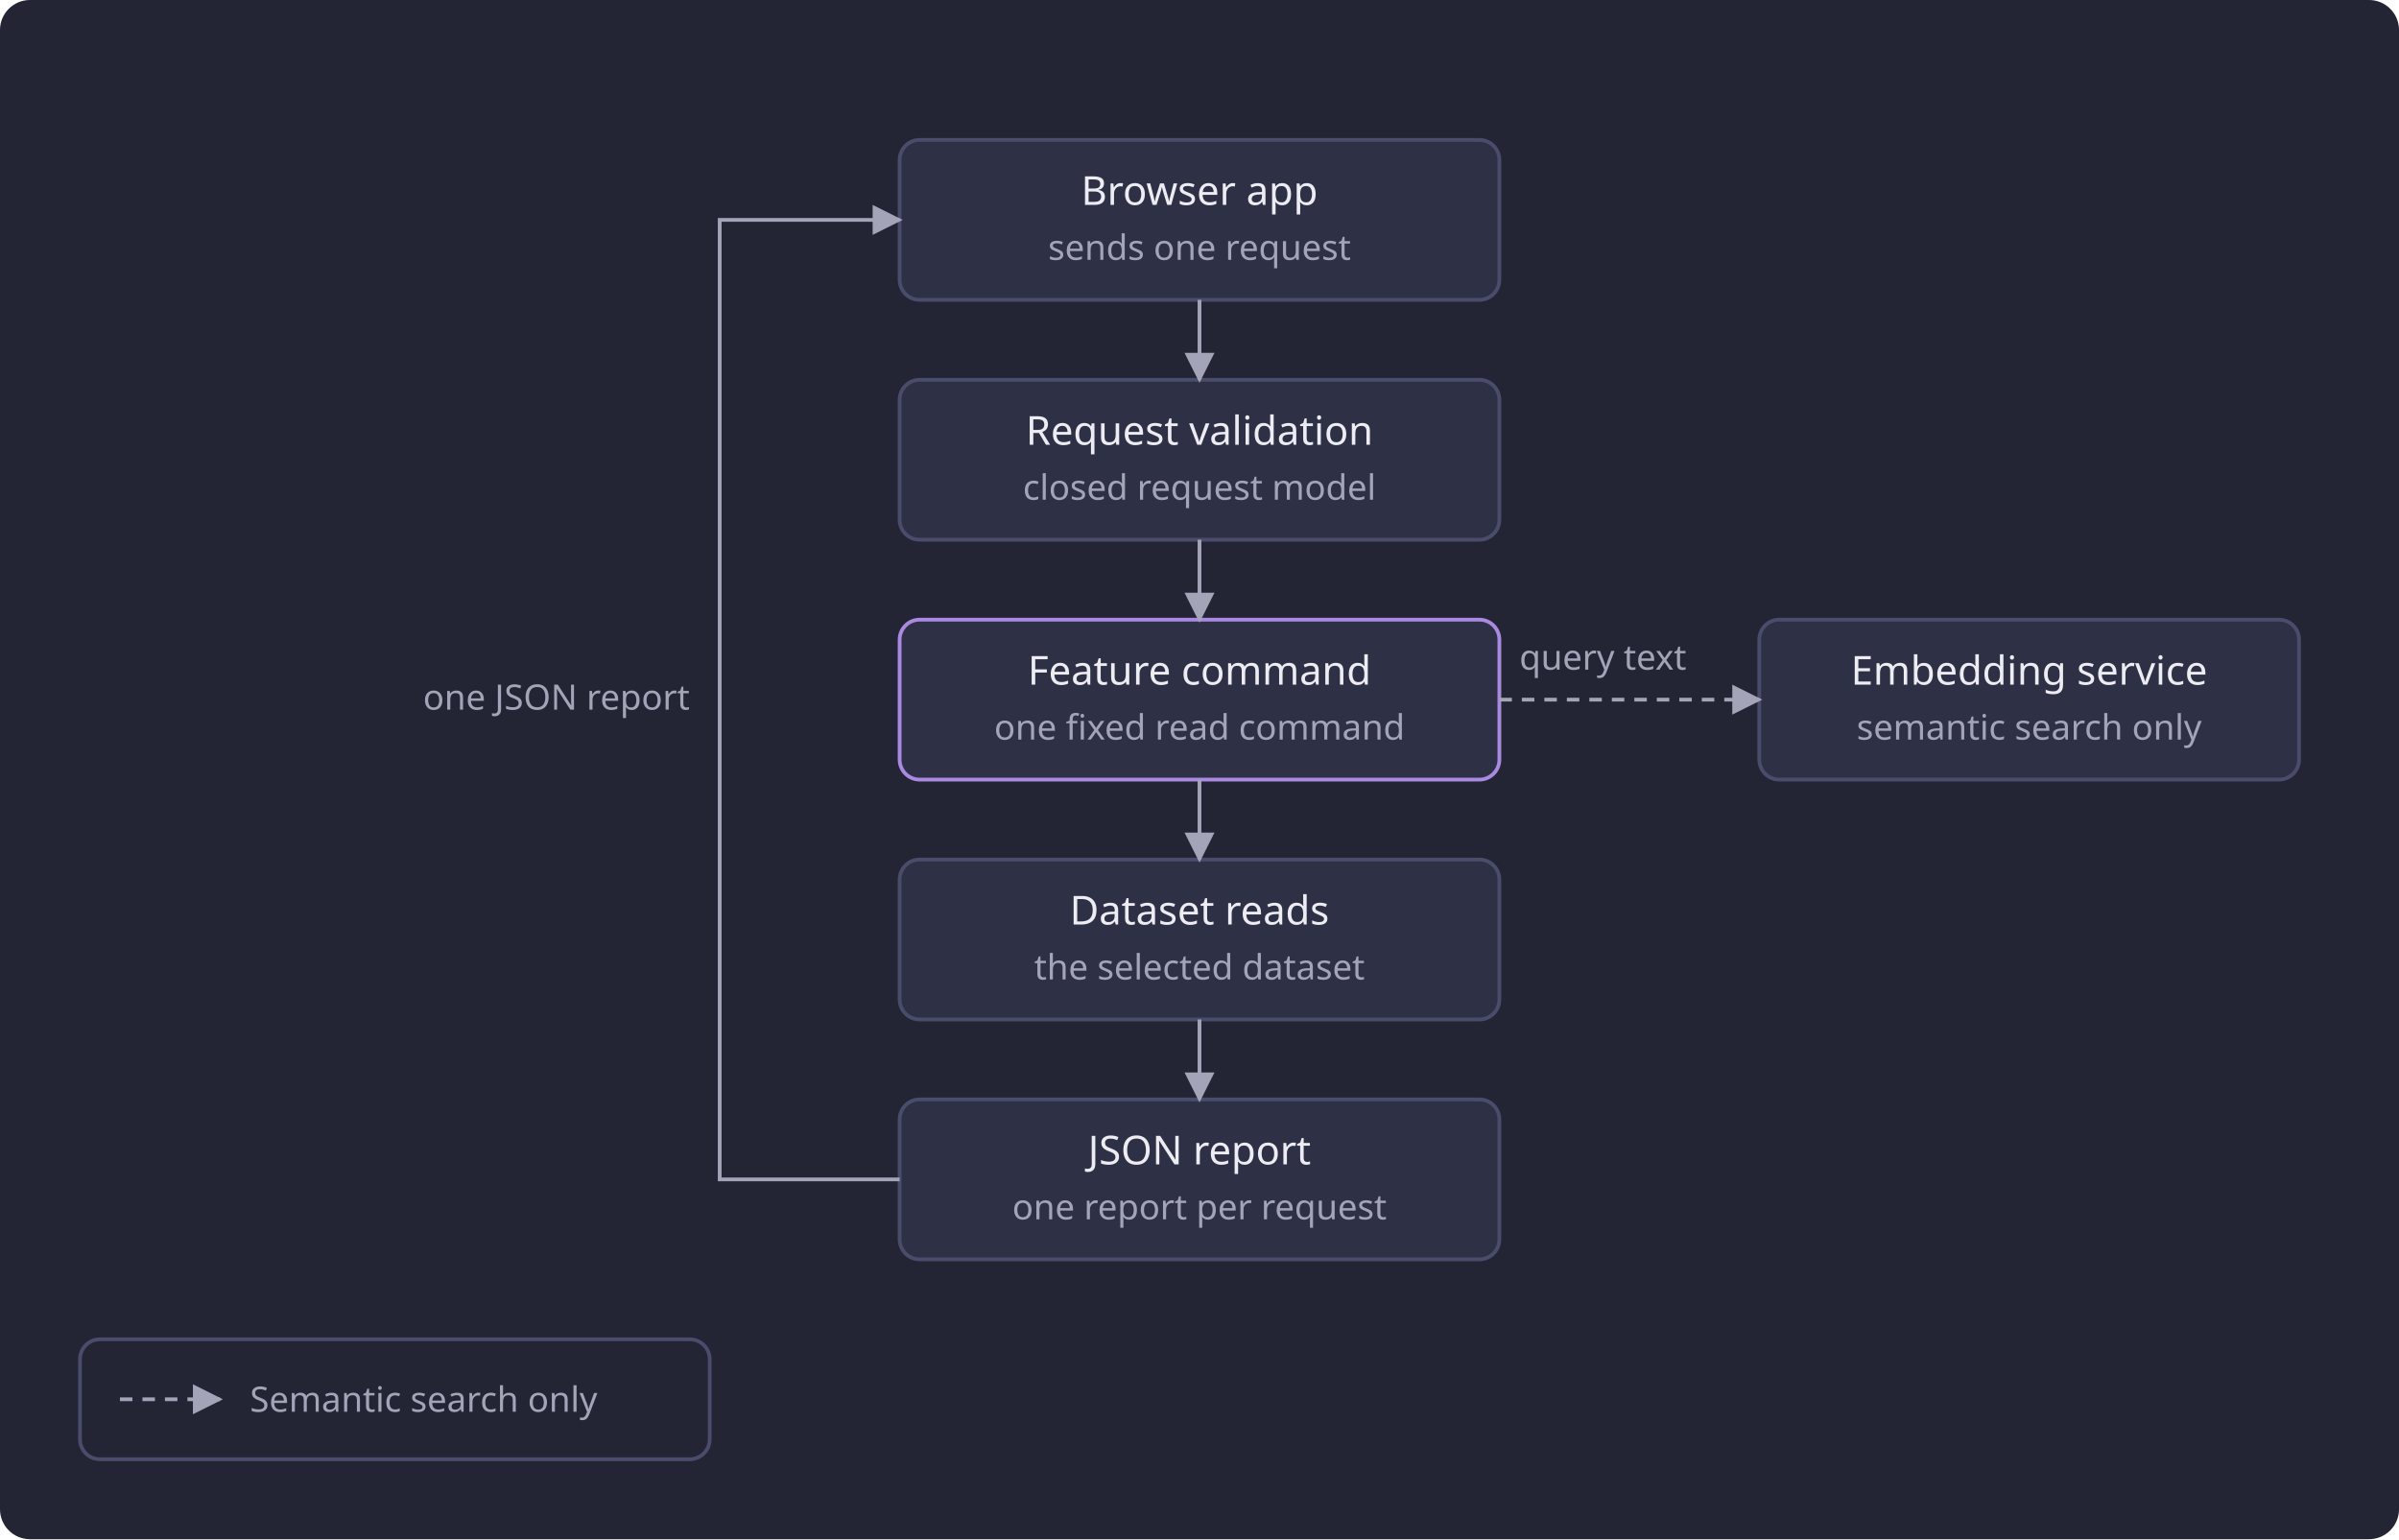
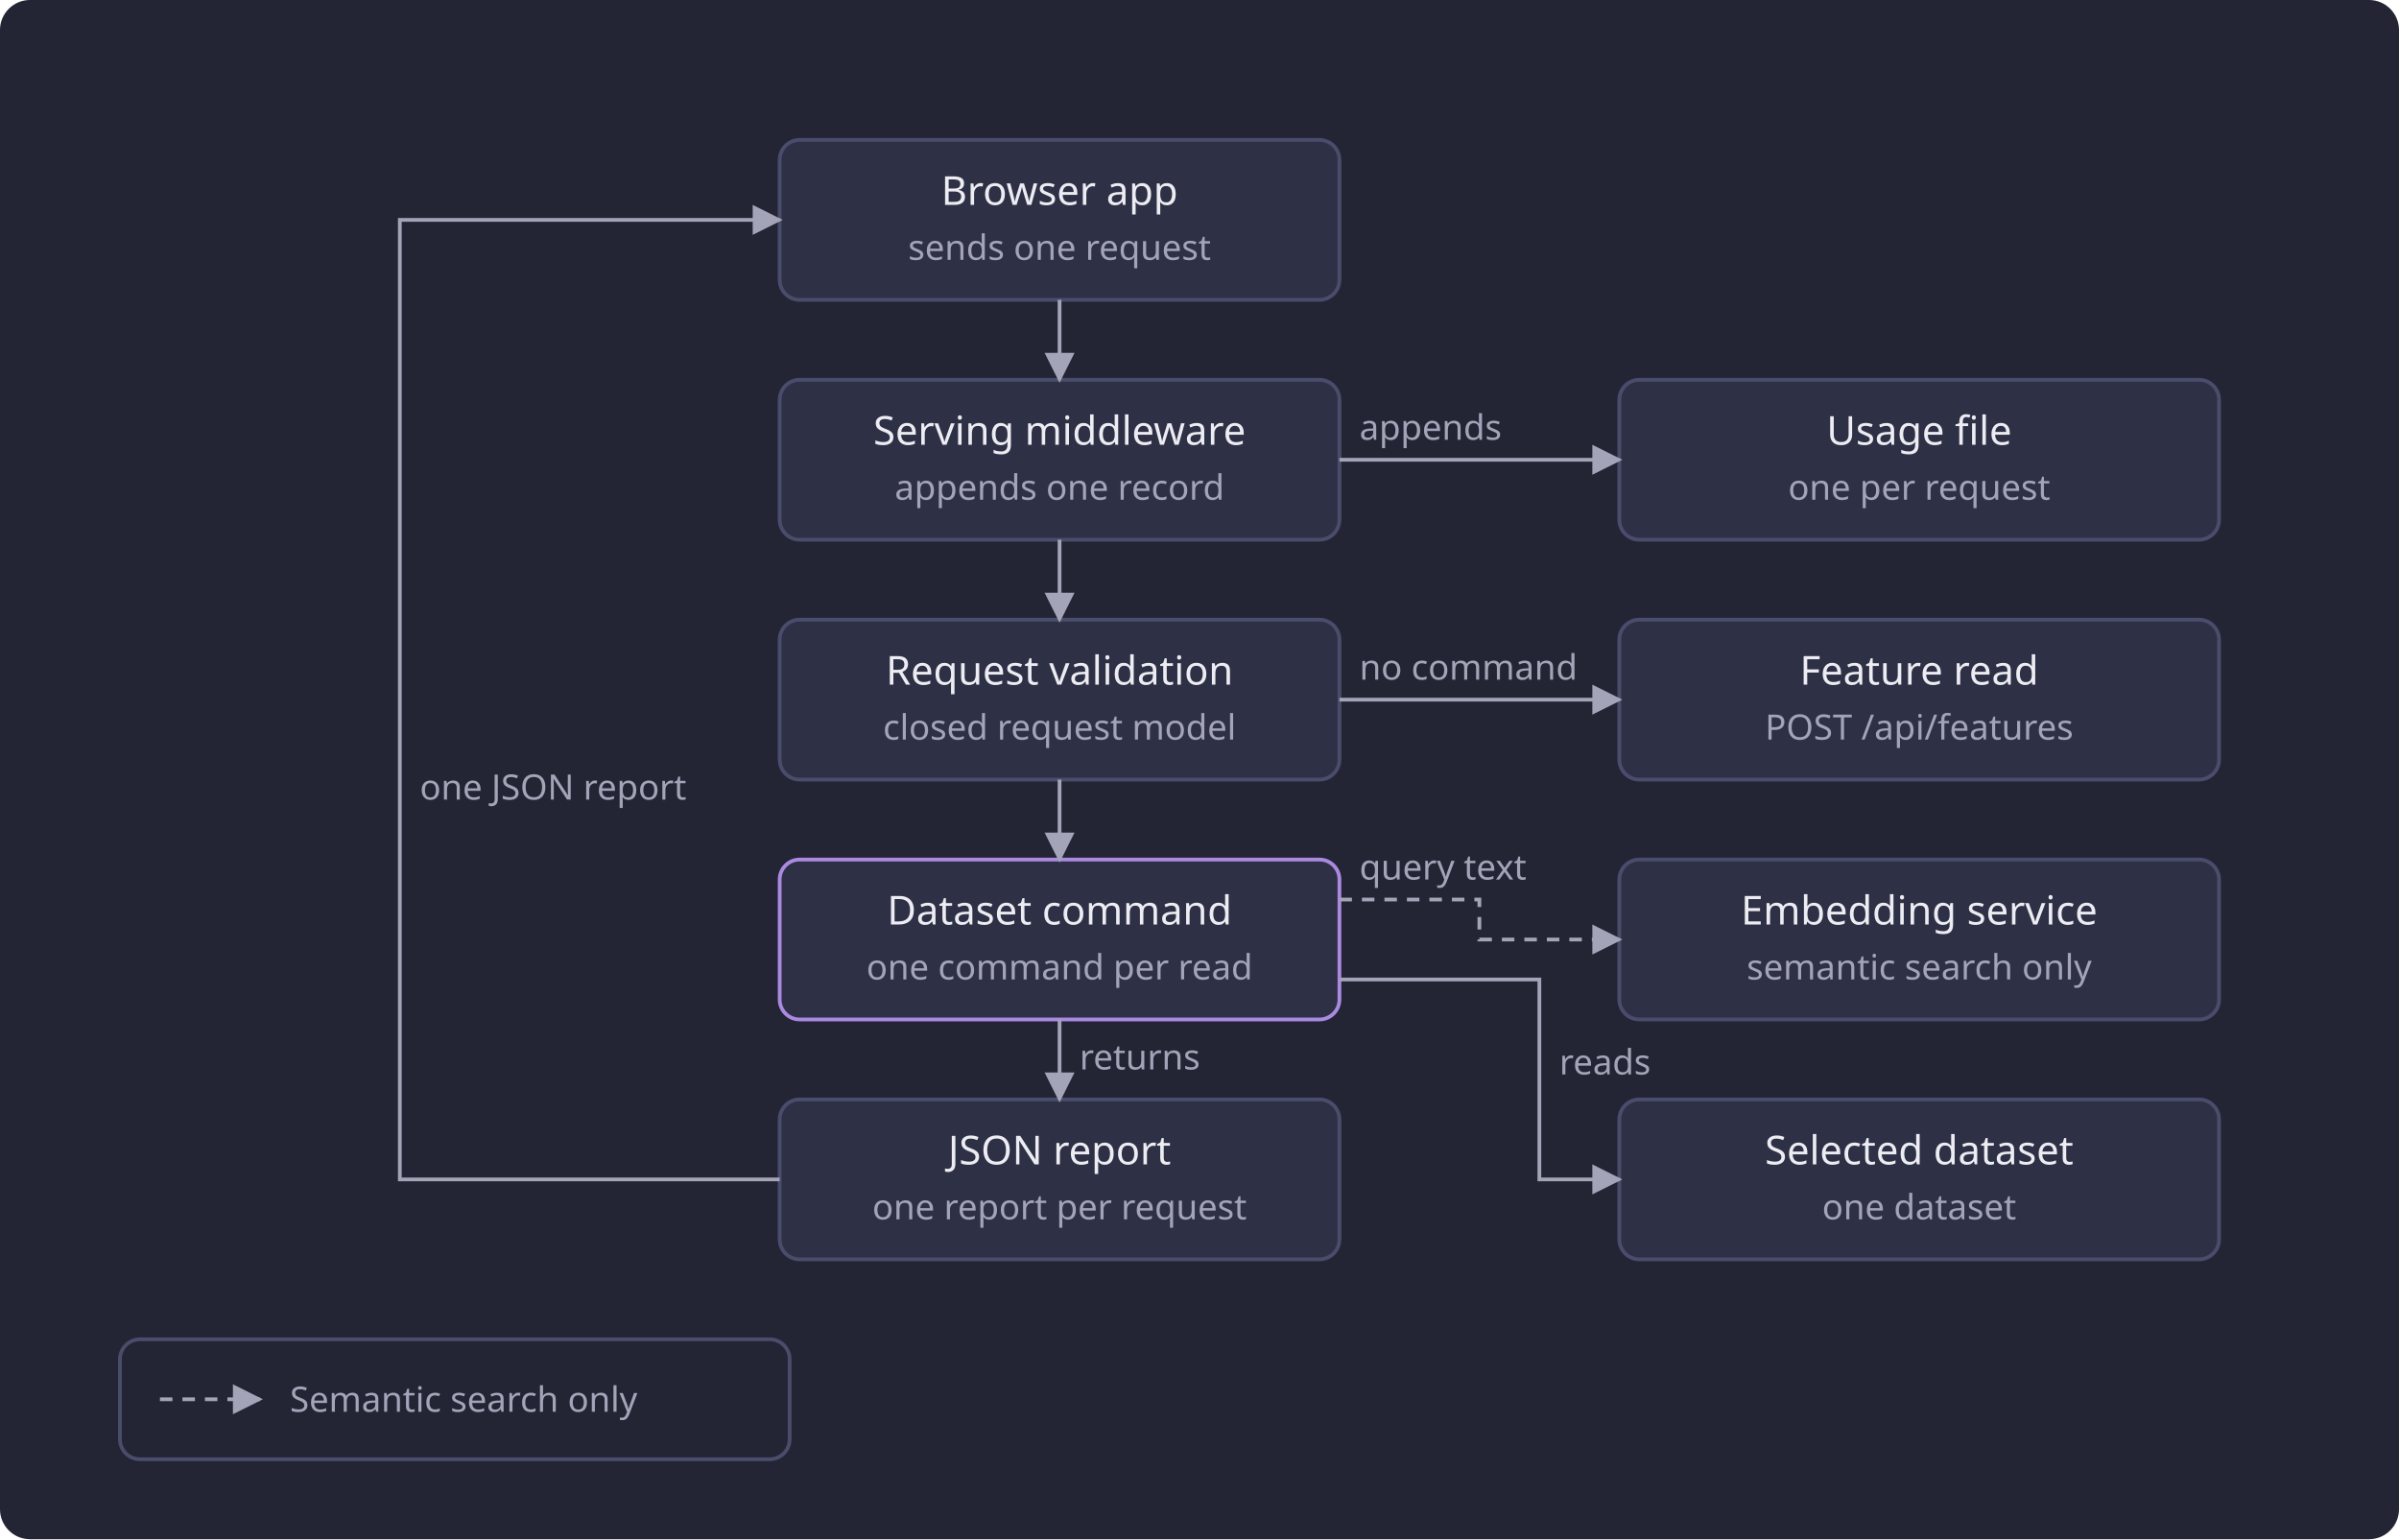
<svg xmlns="http://www.w3.org/2000/svg" viewBox="0 0 960 616" role="img" aria-labelledby="t d" font-family="system-ui, sans-serif">
  <defs>
    <marker id="arrow" viewBox="0 0 10 10" refX="9" refY="5" markerWidth="8" markerHeight="8" orient="auto-start-reverse">
      <path d="M0 0 L10 5 L0 10 z" fill="#a3a4b8" />
    </marker>
  </defs>
  <rect width="960" height="616" rx="12" fill="#232434" />
-   <rect x="360" y="56" width="240" height="64" rx="8" fill="#2e3045" stroke="#4a4c6b" stroke-width="1.5" />
-   <text x="480" y="82" text-anchor="middle" font-size="16" fill="#ececf2">Browser app</text>
-   <text x="480" y="104" text-anchor="middle" font-size="14" fill="#a3a4b8">sends one request</text>
-   <rect x="360" y="152" width="240" height="64" rx="8" fill="#2e3045" stroke="#4a4c6b" stroke-width="1.5" />
-   <text x="480" y="178" text-anchor="middle" font-size="16" fill="#ececf2">Request validation</text>
-   <text x="480" y="200" text-anchor="middle" font-size="14" fill="#a3a4b8">closed request model</text>
-   <rect x="360" y="248" width="240" height="64" rx="8" fill="#2e3045" stroke="#a98ae0" stroke-width="1.5" />
-   <text x="480" y="274" text-anchor="middle" font-size="16" fill="#ececf2">Feature command</text>
-   <text x="480" y="296" text-anchor="middle" font-size="14" fill="#a3a4b8">one fixed read command</text>
-   <rect x="360" y="344" width="240" height="64" rx="8" fill="#2e3045" stroke="#4a4c6b" stroke-width="1.5" />
-   <text x="480" y="370" text-anchor="middle" font-size="16" fill="#ececf2">Dataset reads</text>
-   <text x="480" y="392" text-anchor="middle" font-size="14" fill="#a3a4b8">the selected dataset</text>
-   <rect x="360" y="440" width="240" height="64" rx="8" fill="#2e3045" stroke="#4a4c6b" stroke-width="1.5" />
-   <text x="480" y="466" text-anchor="middle" font-size="16" fill="#ececf2">JSON report</text>
-   <text x="480" y="488" text-anchor="middle" font-size="14" fill="#a3a4b8">one report per request</text>
-   <rect x="704" y="248" width="216" height="64" rx="8" fill="#2e3045" stroke="#4a4c6b" stroke-width="1.5" />
-   <text x="812" y="274" text-anchor="middle" font-size="16" fill="#ececf2">Embedding service</text>
-   <text x="812" y="296" text-anchor="middle" font-size="14" fill="#a3a4b8">semantic search only</text>
-   <line x1="480" y1="120" x2="480" y2="152" stroke="#a3a4b8" stroke-width="1.5" marker-end="url(#arrow)" />
-   <line x1="480" y1="216" x2="480" y2="248" stroke="#a3a4b8" stroke-width="1.5" marker-end="url(#arrow)" />
-   <line x1="480" y1="312" x2="480" y2="344" stroke="#a3a4b8" stroke-width="1.5" marker-end="url(#arrow)" />
-   <line x1="480" y1="408" x2="480" y2="440" stroke="#a3a4b8" stroke-width="1.5" marker-end="url(#arrow)" />
-   <line x1="600" y1="280" x2="704" y2="280" stroke="#a3a4b8" stroke-width="1.5" stroke-dasharray="5 4" marker-end="url(#arrow)" />
-   <text x="608" y="268" font-size="14" fill="#a3a4b8">query text</text>
-   <path d="M360 472 H288 V88 H360" fill="none" stroke="#a3a4b8" stroke-width="1.5" marker-end="url(#arrow)" />
-   <text x="276" y="284" text-anchor="end" font-size="14" fill="#a3a4b8">one JSON report</text>
-   <rect x="32" y="536" width="252" height="48" rx="8" fill="none" stroke="#4a4c6b" stroke-width="1.5" />
-   <line x1="48" y1="560" x2="88" y2="560" stroke="#a3a4b8" stroke-width="1.5" stroke-dasharray="5 4" marker-end="url(#arrow)" />
-   <text x="100" y="565" font-size="14" fill="#a3a4b8">Semantic search only</text>
+   <rect x="312" y="56" width="224" height="64" rx="8" fill="#2e3045" stroke="#4a4c6b" stroke-width="1.5" />
+   <text x="424" y="82" text-anchor="middle" font-size="16" fill="#ececf2">Browser app</text>
+   <text x="424" y="104" text-anchor="middle" font-size="14" fill="#a3a4b8">sends one request</text>
+   <rect x="312" y="152" width="224" height="64" rx="8" fill="#2e3045" stroke="#4a4c6b" stroke-width="1.5" />
+   <text x="424" y="178" text-anchor="middle" font-size="16" fill="#ececf2">Serving middleware</text>
+   <text x="424" y="200" text-anchor="middle" font-size="14" fill="#a3a4b8">appends one record</text>
+   <rect x="312" y="248" width="224" height="64" rx="8" fill="#2e3045" stroke="#4a4c6b" stroke-width="1.5" />
+   <text x="424" y="274" text-anchor="middle" font-size="16" fill="#ececf2">Request validation</text>
+   <text x="424" y="296" text-anchor="middle" font-size="14" fill="#a3a4b8">closed request model</text>
+   <rect x="312" y="344" width="224" height="64" rx="8" fill="#2e3045" stroke="#a98ae0" stroke-width="1.5" />
+   <text x="424" y="370" text-anchor="middle" font-size="16" fill="#ececf2">Dataset command</text>
+   <text x="424" y="392" text-anchor="middle" font-size="14" fill="#a3a4b8">one command per read</text>
+   <rect x="312" y="440" width="224" height="64" rx="8" fill="#2e3045" stroke="#4a4c6b" stroke-width="1.5" />
+   <text x="424" y="466" text-anchor="middle" font-size="16" fill="#ececf2">JSON report</text>
+   <text x="424" y="488" text-anchor="middle" font-size="14" fill="#a3a4b8">one report per request</text>
+   <rect x="648" y="152" width="240" height="64" rx="8" fill="#2e3045" stroke="#4a4c6b" stroke-width="1.5" />
+   <text x="768" y="178" text-anchor="middle" font-size="16" fill="#ececf2">Usage file</text>
+   <text x="768" y="200" text-anchor="middle" font-size="14" fill="#a3a4b8">one per request</text>
+   <rect x="648" y="248" width="240" height="64" rx="8" fill="#2e3045" stroke="#4a4c6b" stroke-width="1.5" />
+   <text x="768" y="274" text-anchor="middle" font-size="16" fill="#ececf2">Feature read</text>
+   <text x="768" y="296" text-anchor="middle" font-size="14" fill="#a3a4b8">POST /api/features</text>
+   <rect x="648" y="344" width="240" height="64" rx="8" fill="#2e3045" stroke="#4a4c6b" stroke-width="1.5" />
+   <text x="768" y="370" text-anchor="middle" font-size="16" fill="#ececf2">Embedding service</text>
+   <text x="768" y="392" text-anchor="middle" font-size="14" fill="#a3a4b8">semantic search only</text>
+   <rect x="648" y="440" width="240" height="64" rx="8" fill="#2e3045" stroke="#4a4c6b" stroke-width="1.5" />
+   <text x="768" y="466" text-anchor="middle" font-size="16" fill="#ececf2">Selected dataset</text>
+   <text x="768" y="488" text-anchor="middle" font-size="14" fill="#a3a4b8">one dataset</text>
+   <line x1="424" y1="120" x2="424" y2="152" stroke="#a3a4b8" stroke-width="1.5" marker-end="url(#arrow)" />
+   <line x1="424" y1="216" x2="424" y2="248" stroke="#a3a4b8" stroke-width="1.5" marker-end="url(#arrow)" />
+   <line x1="424" y1="312" x2="424" y2="344" stroke="#a3a4b8" stroke-width="1.5" marker-end="url(#arrow)" />
+   <line x1="424" y1="408" x2="424" y2="440" stroke="#a3a4b8" stroke-width="1.5" marker-end="url(#arrow)" />
+   <text x="432" y="428" font-size="14" fill="#a3a4b8">returns</text>
+   <line x1="536" y1="184" x2="648" y2="184" stroke="#a3a4b8" stroke-width="1.5" marker-end="url(#arrow)" />
+   <text x="544" y="176" font-size="14" fill="#a3a4b8">appends</text>
+   <line x1="536" y1="280" x2="648" y2="280" stroke="#a3a4b8" stroke-width="1.5" marker-end="url(#arrow)" />
+   <text x="544" y="272" font-size="14" fill="#a3a4b8">no command</text>
+   <polyline points="536,360 592,360 592,376 648,376" fill="none" stroke="#a3a4b8" stroke-width="1.5" stroke-dasharray="5 4" marker-end="url(#arrow)" />
+   <text x="544" y="352" font-size="14" fill="#a3a4b8">query text</text>
+   <polyline points="536,392 616,392 616,472 648,472" fill="none" stroke="#a3a4b8" stroke-width="1.5" marker-end="url(#arrow)" />
+   <text x="624" y="430" font-size="14" fill="#a3a4b8">reads</text>
+   <path d="M312 472 H160 V88 H312" fill="none" stroke="#a3a4b8" stroke-width="1.5" marker-end="url(#arrow)" />
+   <text x="168" y="320" font-size="14" fill="#a3a4b8">one JSON report</text>
+   <rect x="48" y="536" width="268" height="48" rx="8" fill="none" stroke="#4a4c6b" stroke-width="1.5" />
+   <line x1="64" y1="560" x2="104" y2="560" stroke="#a3a4b8" stroke-width="1.5" stroke-dasharray="5 4" marker-end="url(#arrow)" />
+   <text x="116" y="565" font-size="14" fill="#a3a4b8">Semantic search only</text>
</svg>
